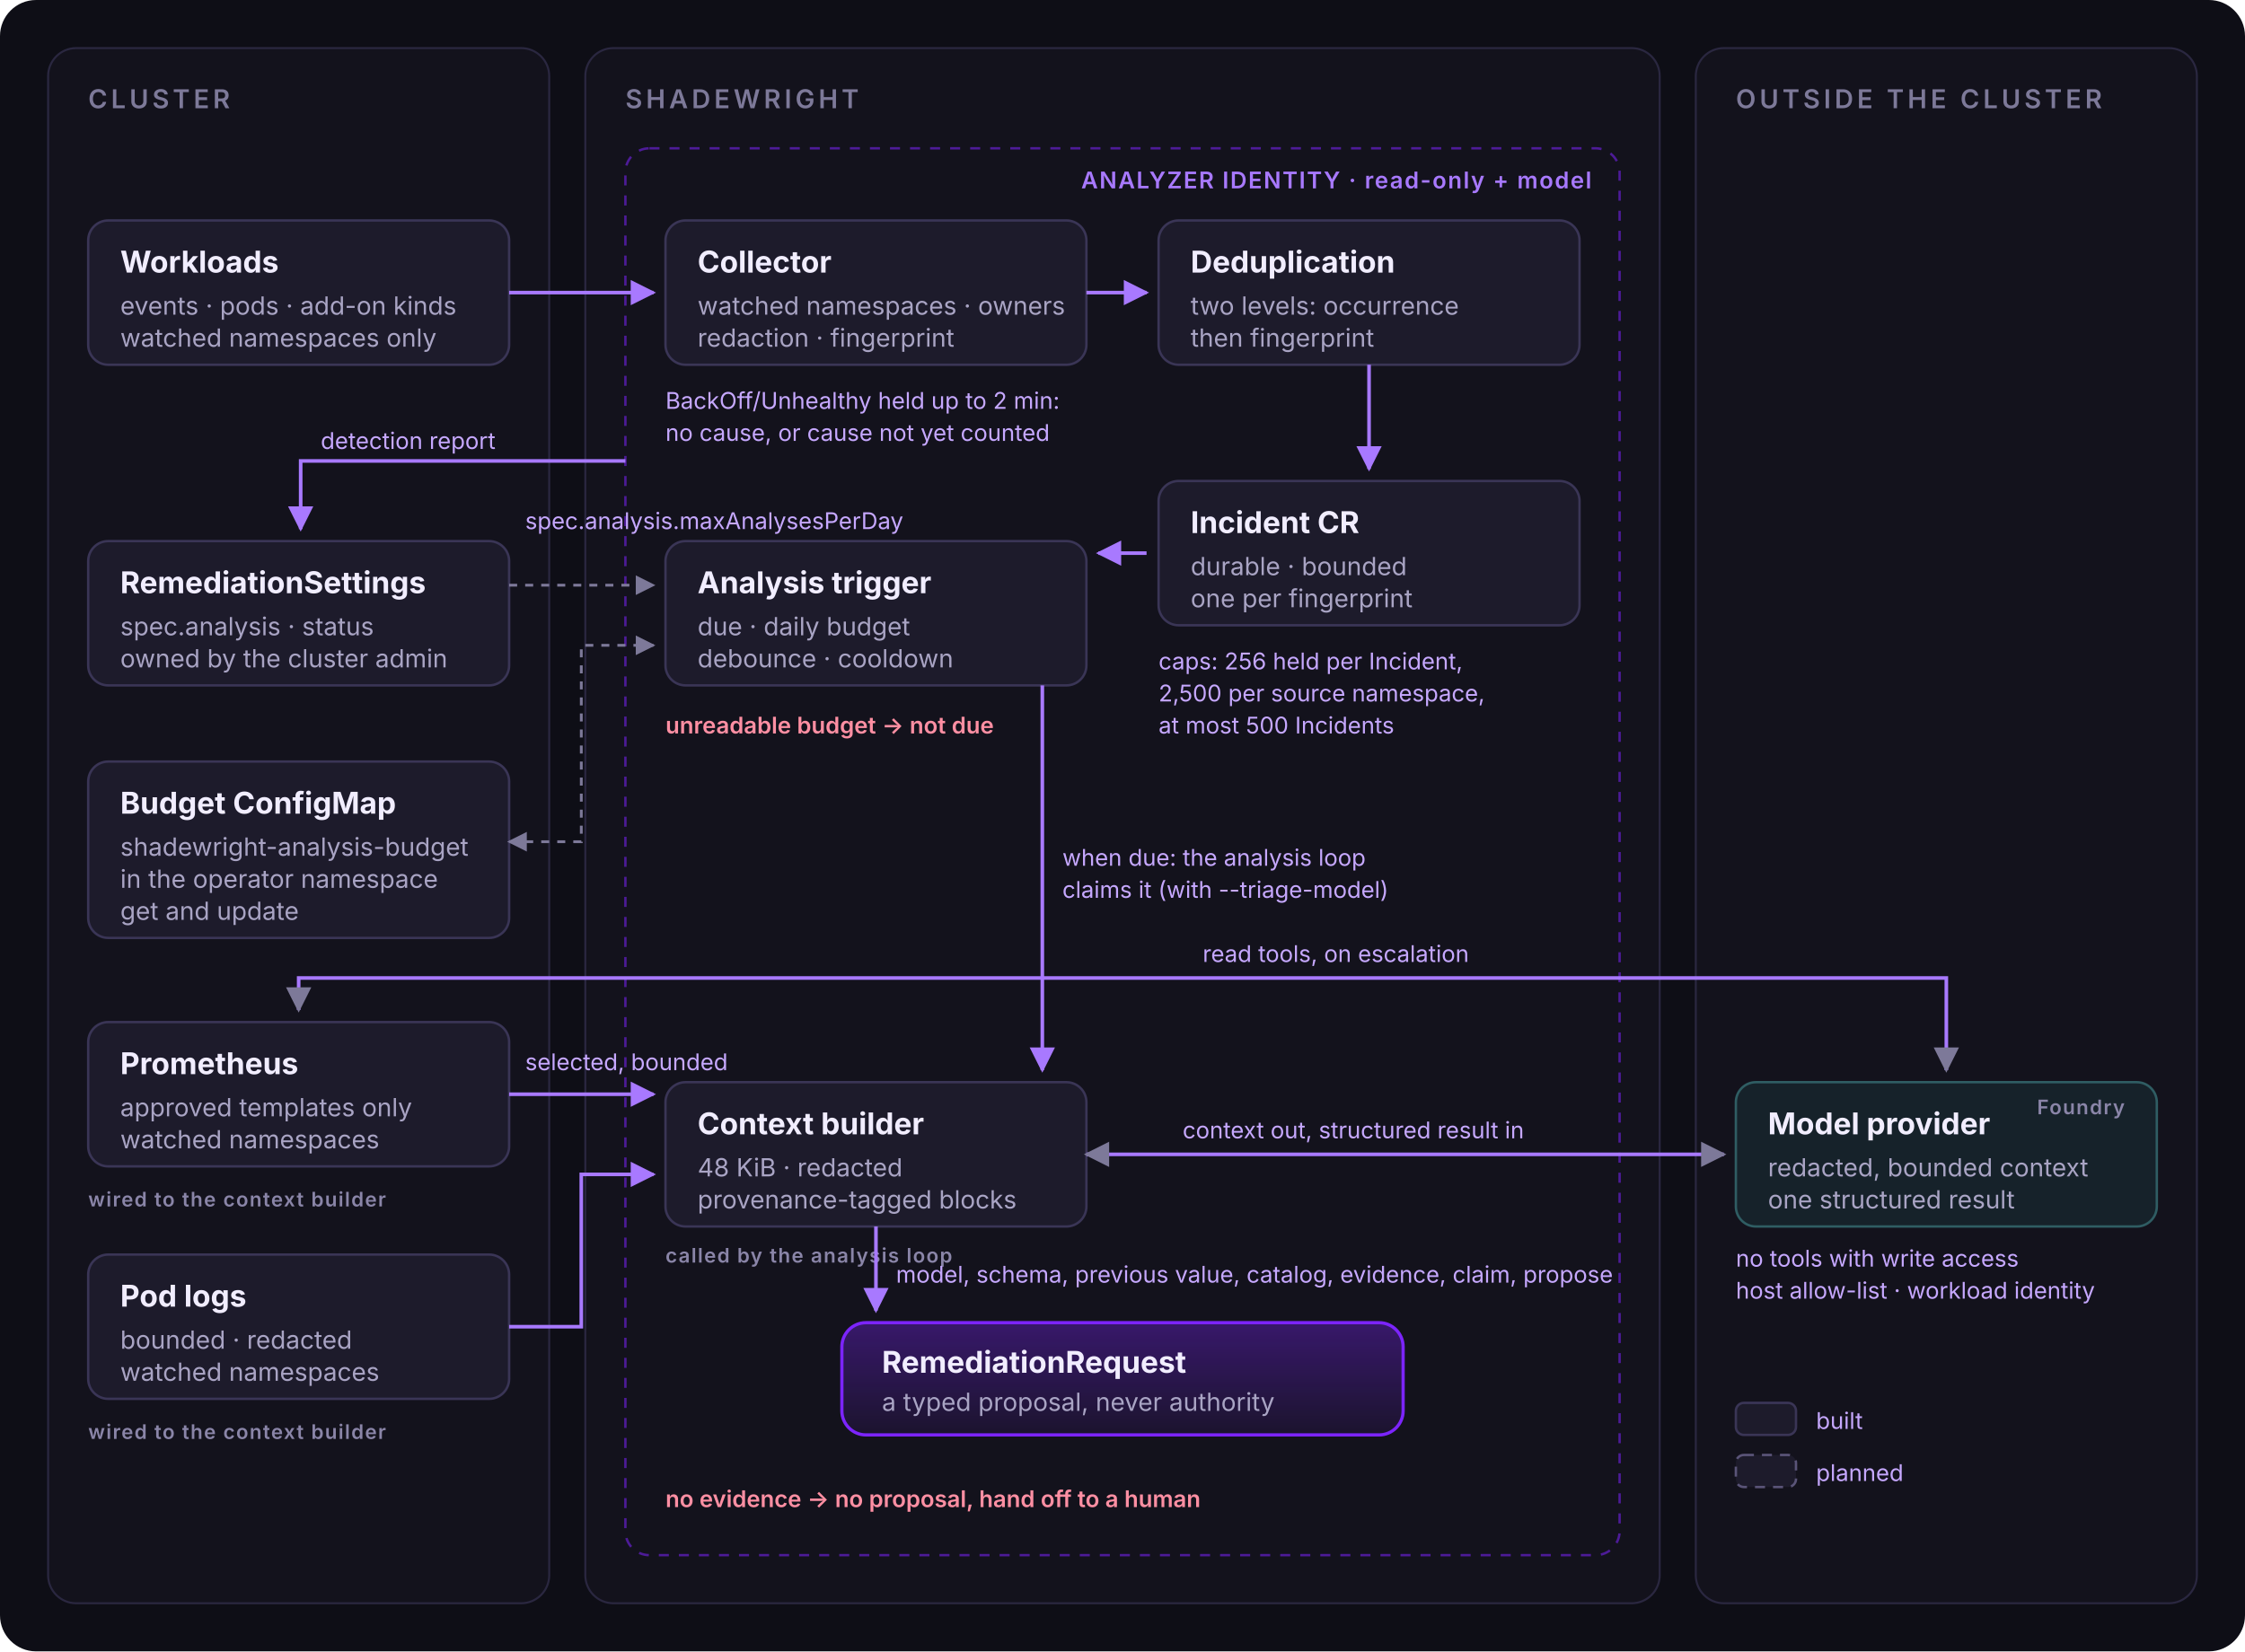
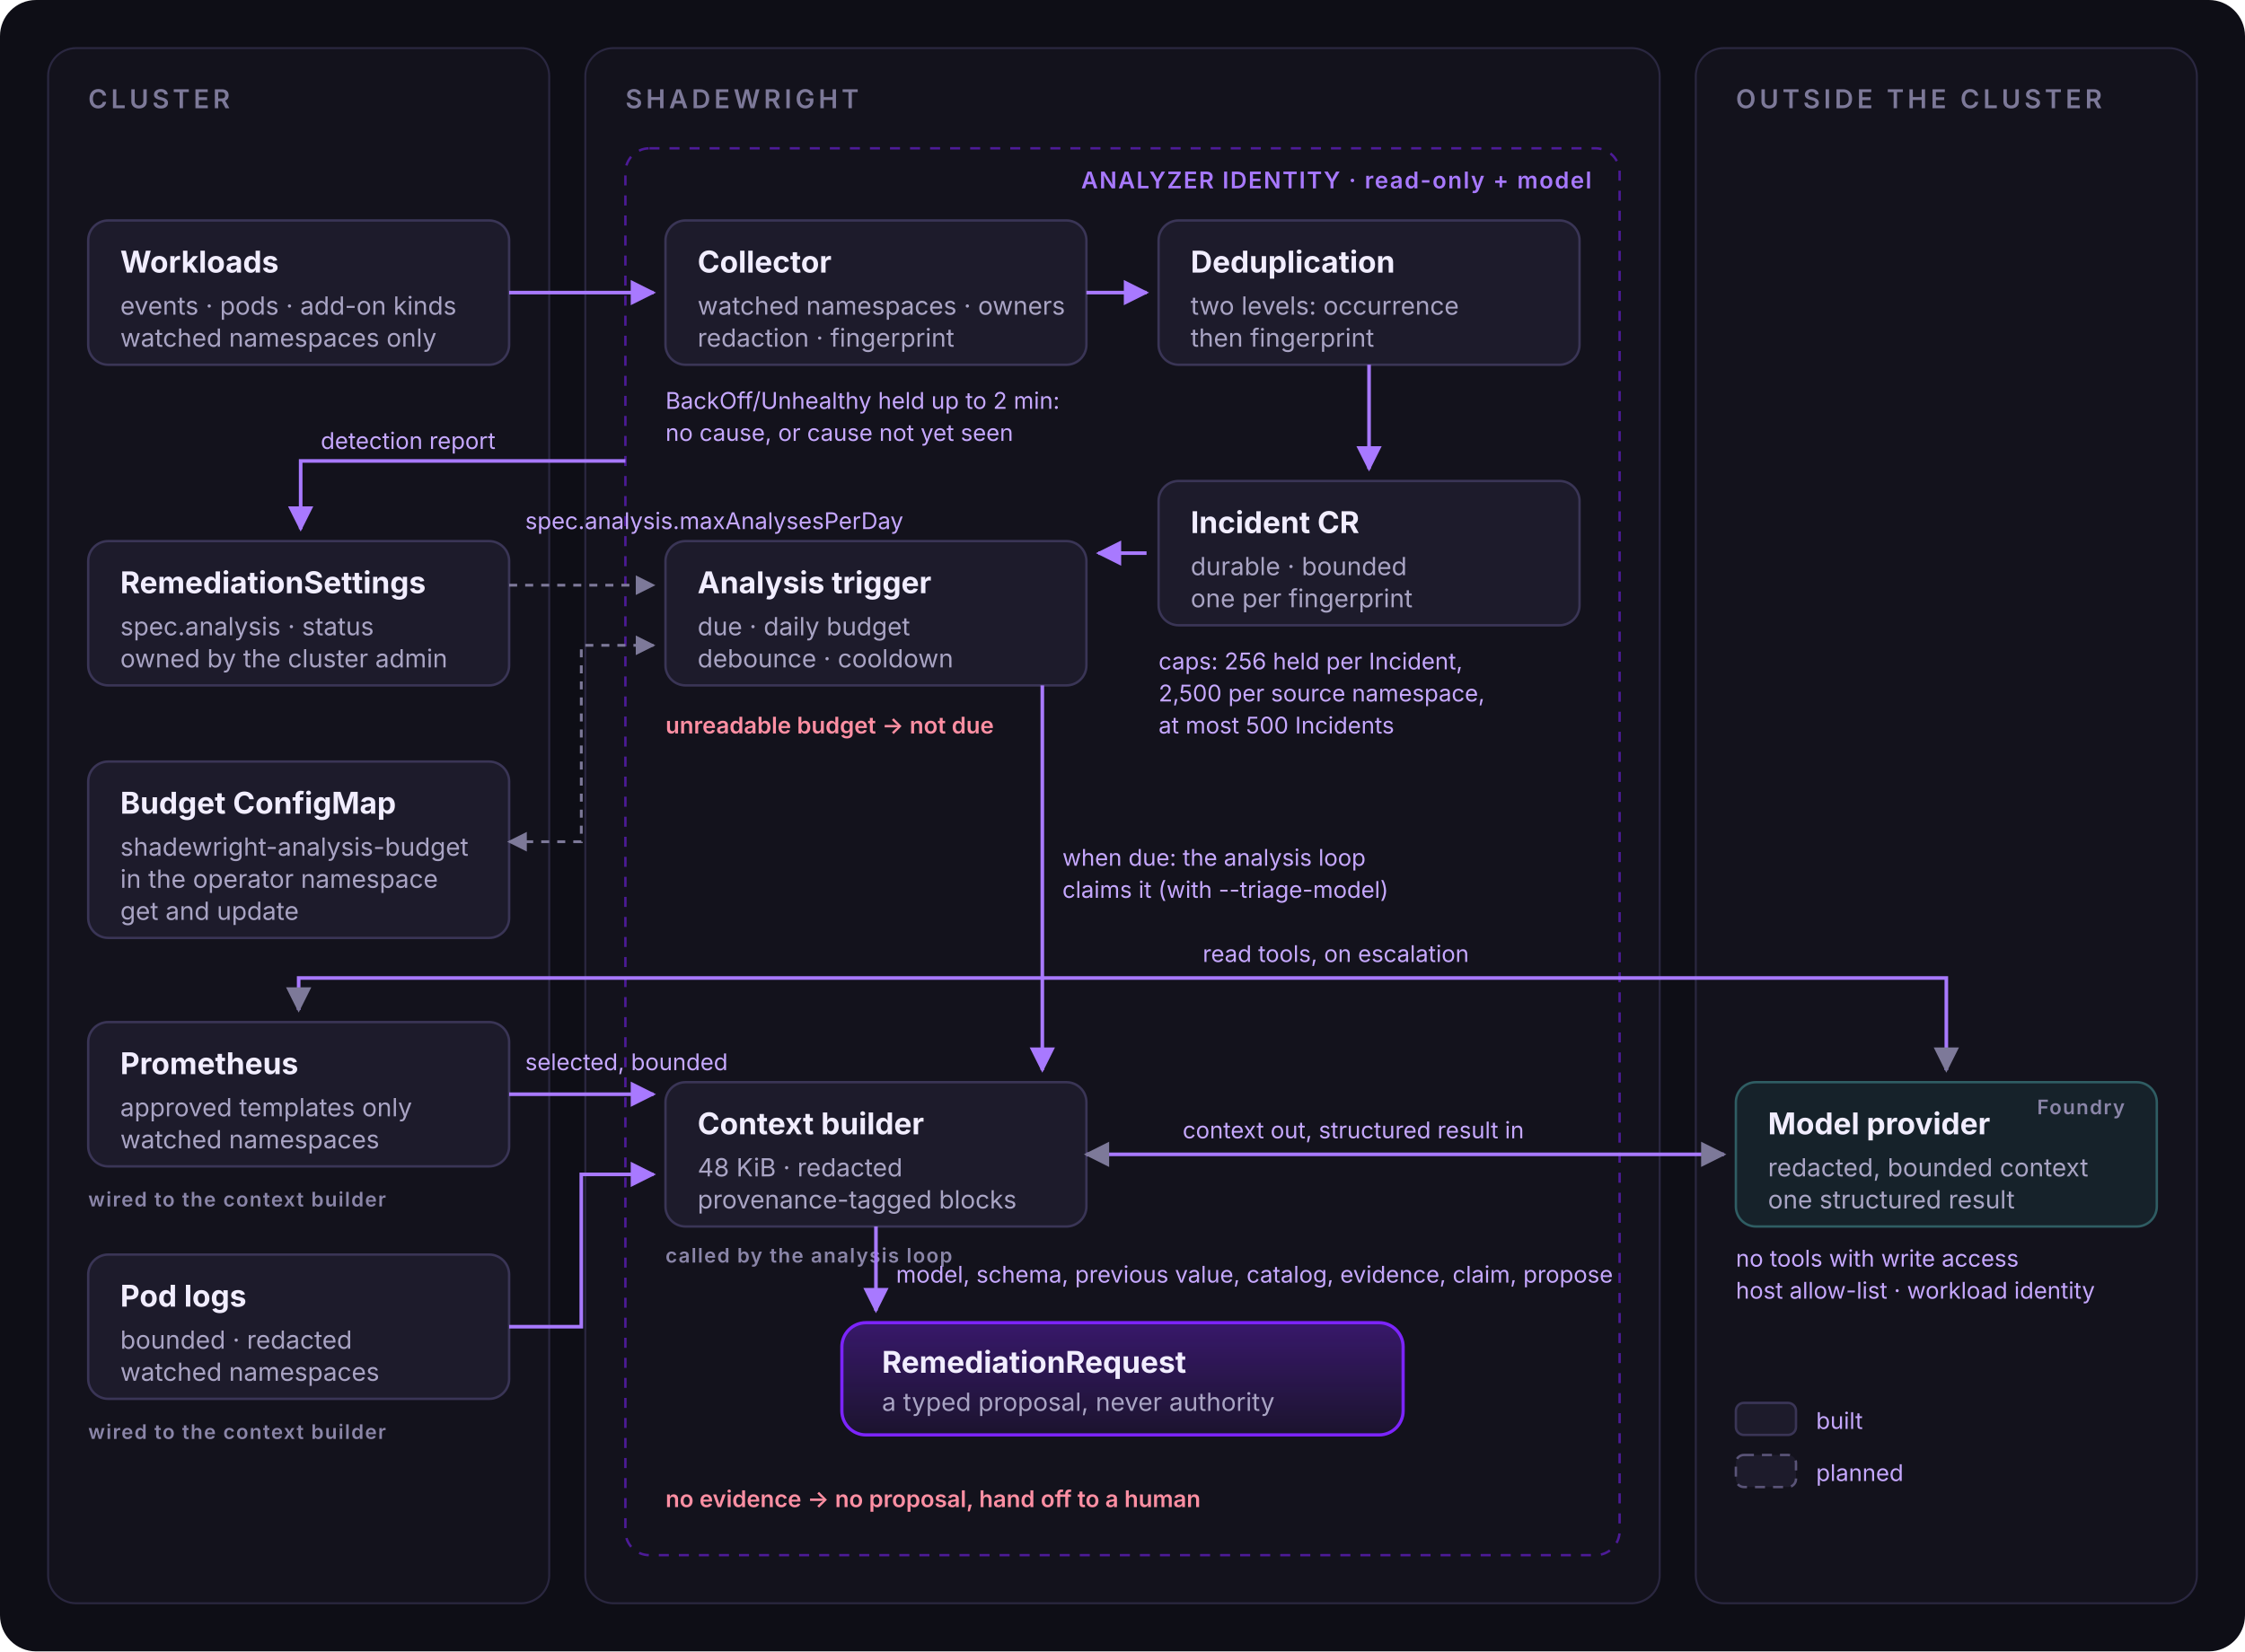
<svg xmlns="http://www.w3.org/2000/svg" viewBox="0 0 1120 824" role="img" aria-labelledby="t d" font-family="Inter, 'Segoe UI', system-ui, -apple-system, sans-serif">
  <defs>
    <marker id="a" viewBox="0 0 10 10" refX="9" refY="5" markerWidth="7" markerHeight="7" orient="auto-start-reverse">
      <path d="M0 0 10 5 0 10z" fill="#a879ff" />
    </marker>
    <marker id="m" viewBox="0 0 10 10" refX="9" refY="5" markerWidth="7" markerHeight="7" orient="auto-start-reverse">
      <path d="M0 0 10 5 0 10z" fill="#7d7999" />
    </marker>
    <linearGradient id="glow" x1="0" y1="0" x2="0" y2="1">
      <stop offset="0" stop-color="#7c24fc" stop-opacity=".35" />
      <stop offset="1" stop-color="#7c24fc" stop-opacity=".08" />
    </linearGradient>
    <style>
      .lane{fill:#13121c;stroke:#2a2740}
      .lanet{fill:#7d7999;font-size:13px;font-weight:600;letter-spacing:.14em}
      .box{fill:#1d1b2b;stroke:#3a3556;stroke-width:1.2}
      .key{fill:url(#glow);stroke:#7c24fc;stroke-width:1.6}
      .ext{fill:#16222a;stroke:#2f5d63;stroke-width:1.2}
      .pl{fill:#1d1b2b;stroke:#5a5478;stroke-width:1.2;stroke-dasharray:5 4}
      .plk{fill:url(#glow);stroke:#7c24fc;stroke-width:1.6;stroke-dasharray:6 4}
      .ple{fill:#16222a;stroke:#2f5d63;stroke-width:1.2;stroke-dasharray:5 4}
      .pn{fill:#8a85a8;font-size:10px;font-weight:600;letter-spacing:.06em}
      .h{fill:#f1edff;font-size:15px;font-weight:650}
      .s{fill:#a9a4c4;font-size:12.5px}
      .id{fill:none;stroke:#7c24fc;stroke-opacity:.55;stroke-dasharray:5 5;stroke-width:1.2}
      .idt{fill:#a879ff;font-size:11.5px;font-weight:600;letter-spacing:.06em}
      .f{stroke:#a879ff;stroke-width:1.8;fill:none}
      .fp{stroke:#a879ff;stroke-width:1.8;fill:none;stroke-dasharray:7 5}
      .r{stroke:#7d7999;stroke-width:1.4;fill:none;stroke-dasharray:4 4}
      .lbl{fill:#c6a8ff;font-size:11.5px}
      .no{fill:#ff8fa3;font-size:11.5px;font-weight:600}
    </style>
  </defs>
  <rect width="1120" height="824" rx="18" fill="#0e0e16" />
  <rect class="lane" x="24" y="24" width="250" height="776" rx="14" />
  <text class="lanet" x="44" y="54">CLUSTER</text>
  <rect class="lane" x="292" y="24" width="536" height="776" rx="14" />
  <text class="lanet" x="312" y="54">SHADEWRIGHT</text>
  <rect class="lane" x="846" y="24" width="250" height="776" rx="14" />
  <text class="lanet" x="866" y="54">OUTSIDE THE CLUSTER</text>
  <rect class="id" x="312" y="74" width="496" height="702" rx="12" />
  <text class="idt" x="794" y="94" text-anchor="end">ANALYZER IDENTITY · read-only + model</text>
  <rect class="box" x="44" y="110" width="210" height="72" rx="10" />
  <text class="h" x="60" y="136">Workloads</text>
  <text class="s" x="60" y="157">events · pods · add-on kinds</text>
  <text class="s" x="60" y="173">watched namespaces only</text>
  <text class="lbl" x="160" y="224">detection report</text>
  <rect class="box" x="44" y="270" width="210" height="72" rx="10" />
  <text class="h" x="60" y="296">RemediationSettings</text>
  <text class="s" x="60" y="317">spec.analysis · status</text>
  <text class="s" x="60" y="333">owned by the cluster admin</text>
  <rect class="box" x="44" y="380" width="210" height="88" rx="10" />
  <text class="h" x="60" y="406">Budget ConfigMap</text>
  <text class="s" x="60" y="427">shadewright-analysis-budget</text>
  <text class="s" x="60" y="443">in the operator namespace</text>
  <text class="s" x="60" y="459">get and update</text>
  <rect class="box" x="44" y="510" width="210" height="72" rx="10" />
  <text class="h" x="60" y="536">Prometheus</text>
  <text class="s" x="60" y="557">approved templates only</text>
  <text class="s" x="60" y="573">watched namespaces</text>
  <text class="pn" x="44" y="602">wired to the context builder</text>
  <rect class="box" x="44" y="626" width="210" height="72" rx="10" />
  <text class="h" x="60" y="652">Pod logs</text>
  <text class="s" x="60" y="673">bounded · redacted</text>
  <text class="s" x="60" y="689">watched namespaces</text>
  <text class="pn" x="44" y="718">wired to the context builder</text>
  <rect class="box" x="332" y="110" width="210" height="72" rx="10" />
  <text class="h" x="348" y="136">Collector</text>
  <text class="s" x="348" y="157">watched namespaces · owners</text>
  <text class="s" x="348" y="173">redaction · fingerprint</text>
  <text class="lbl" x="332" y="204">BackOff/Unhealthy held up to 2 min:</text>
-   <text class="lbl" x="332" y="220">no cause, or cause not yet counted</text>
+   <text class="lbl" x="332" y="220">no cause, or cause not yet seen</text>
  <rect class="box" x="578" y="110" width="210" height="72" rx="10" />
  <text class="h" x="594" y="136">Deduplication</text>
  <text class="s" x="594" y="157">two levels: occurrence</text>
  <text class="s" x="594" y="173">then fingerprint</text>
  <rect class="box" x="578" y="240" width="210" height="72" rx="10" />
  <text class="h" x="594" y="266">Incident CR</text>
  <text class="s" x="594" y="287">durable · bounded</text>
  <text class="s" x="594" y="303">one per fingerprint</text>
  <text class="lbl" x="578" y="334">caps: 256 held per Incident,</text>
  <text class="lbl" x="578" y="350">2,500 per source namespace,</text>
  <text class="lbl" x="578" y="366">at most 500 Incidents</text>
  <rect class="box" x="332" y="270" width="210" height="72" rx="10" />
  <text class="h" x="348" y="296">Analysis trigger</text>
  <text class="s" x="348" y="317">due · daily budget</text>
  <text class="s" x="348" y="333">debounce · cooldown</text>
  <text class="no" x="332" y="366">unreadable budget → not due</text>
  <rect class="box" x="332" y="540" width="210" height="72" rx="10" />
  <text class="h" x="348" y="566">Context builder</text>
  <text class="s" x="348" y="587">48 KiB · redacted</text>
  <text class="s" x="348" y="603">provenance-tagged blocks</text>
  <text class="pn" x="332" y="630">called by the analysis loop</text>
  <rect class="key" x="420" y="660" width="280" height="56" rx="12" />
  <text class="h" x="440" y="685">RemediationRequest</text>
  <text class="s" x="440" y="704">a typed proposal, never authority</text>
  <rect class="ext" x="866" y="540" width="210" height="72" rx="10" />
  <text class="h" x="882" y="566">Model provider</text>
  <text class="s" x="882" y="587">redacted, bounded context</text>
  <text class="s" x="882" y="603">one structured result</text>
  <text class="pn" x="1060" y="556" text-anchor="end">Foundry</text>
  <text class="lbl" x="866" y="632">no tools with write access</text>
  <text class="lbl" x="866" y="648">host allow-list · workload identity</text>
  <rect class="box" x="866" y="700" width="30" height="16" rx="4" />
  <text class="lbl" x="906" y="713">built</text>
  <rect class="pl" x="866" y="726" width="30" height="16" rx="4" />
  <text class="lbl" x="906" y="739">planned</text>
  <path class="f" d="M254 146H326" marker-end="url(#a)" />
  <path class="f" d="M542 146H572" marker-end="url(#a)" />
  <path class="f" d="M683 182V234" marker-end="url(#a)" />
  <path class="f" d="M572 276H548" marker-end="url(#a)" />
  <path class="r" d="M254 292H326" marker-end="url(#m)" />
  <text class="lbl" x="262" y="264">spec.analysis.maxAnalysesPerDay</text>
  <path class="r" d="M254 420H290V322H326" marker-end="url(#m)" marker-start="url(#m)" />
  <path class="f" d="M312 230H150V264" marker-end="url(#a)" />
  <path class="f" d="M520 342V534" marker-end="url(#a)" />
  <text class="lbl" x="530" y="432">when due: the analysis loop</text>
  <text class="lbl" x="530" y="448">claims it (with --triage-model)</text>
  <path class="f" d="M254 546H326" marker-end="url(#a)" />
  <text class="lbl" x="262" y="534">selected, bounded</text>
  <path class="f" d="M254 662H290V586H326" marker-end="url(#a)" />
  <path class="f" d="M149 504V488H971V534" marker-end="url(#m)" marker-start="url(#m)" />
  <text class="lbl" x="600" y="480">read tools, on escalation</text>
  <path class="f" d="M542 576H860" marker-end="url(#m)" marker-start="url(#m)" />
  <text class="lbl" x="590" y="568">context out, structured result in</text>
  <path class="f" d="M437 612V654" marker-end="url(#a)" />
  <text class="lbl" x="447" y="640">model, schema, previous value, catalog, evidence, claim, propose</text>
  <text class="no" x="332" y="752">no evidence → no proposal, hand off to a human</text>
</svg>
